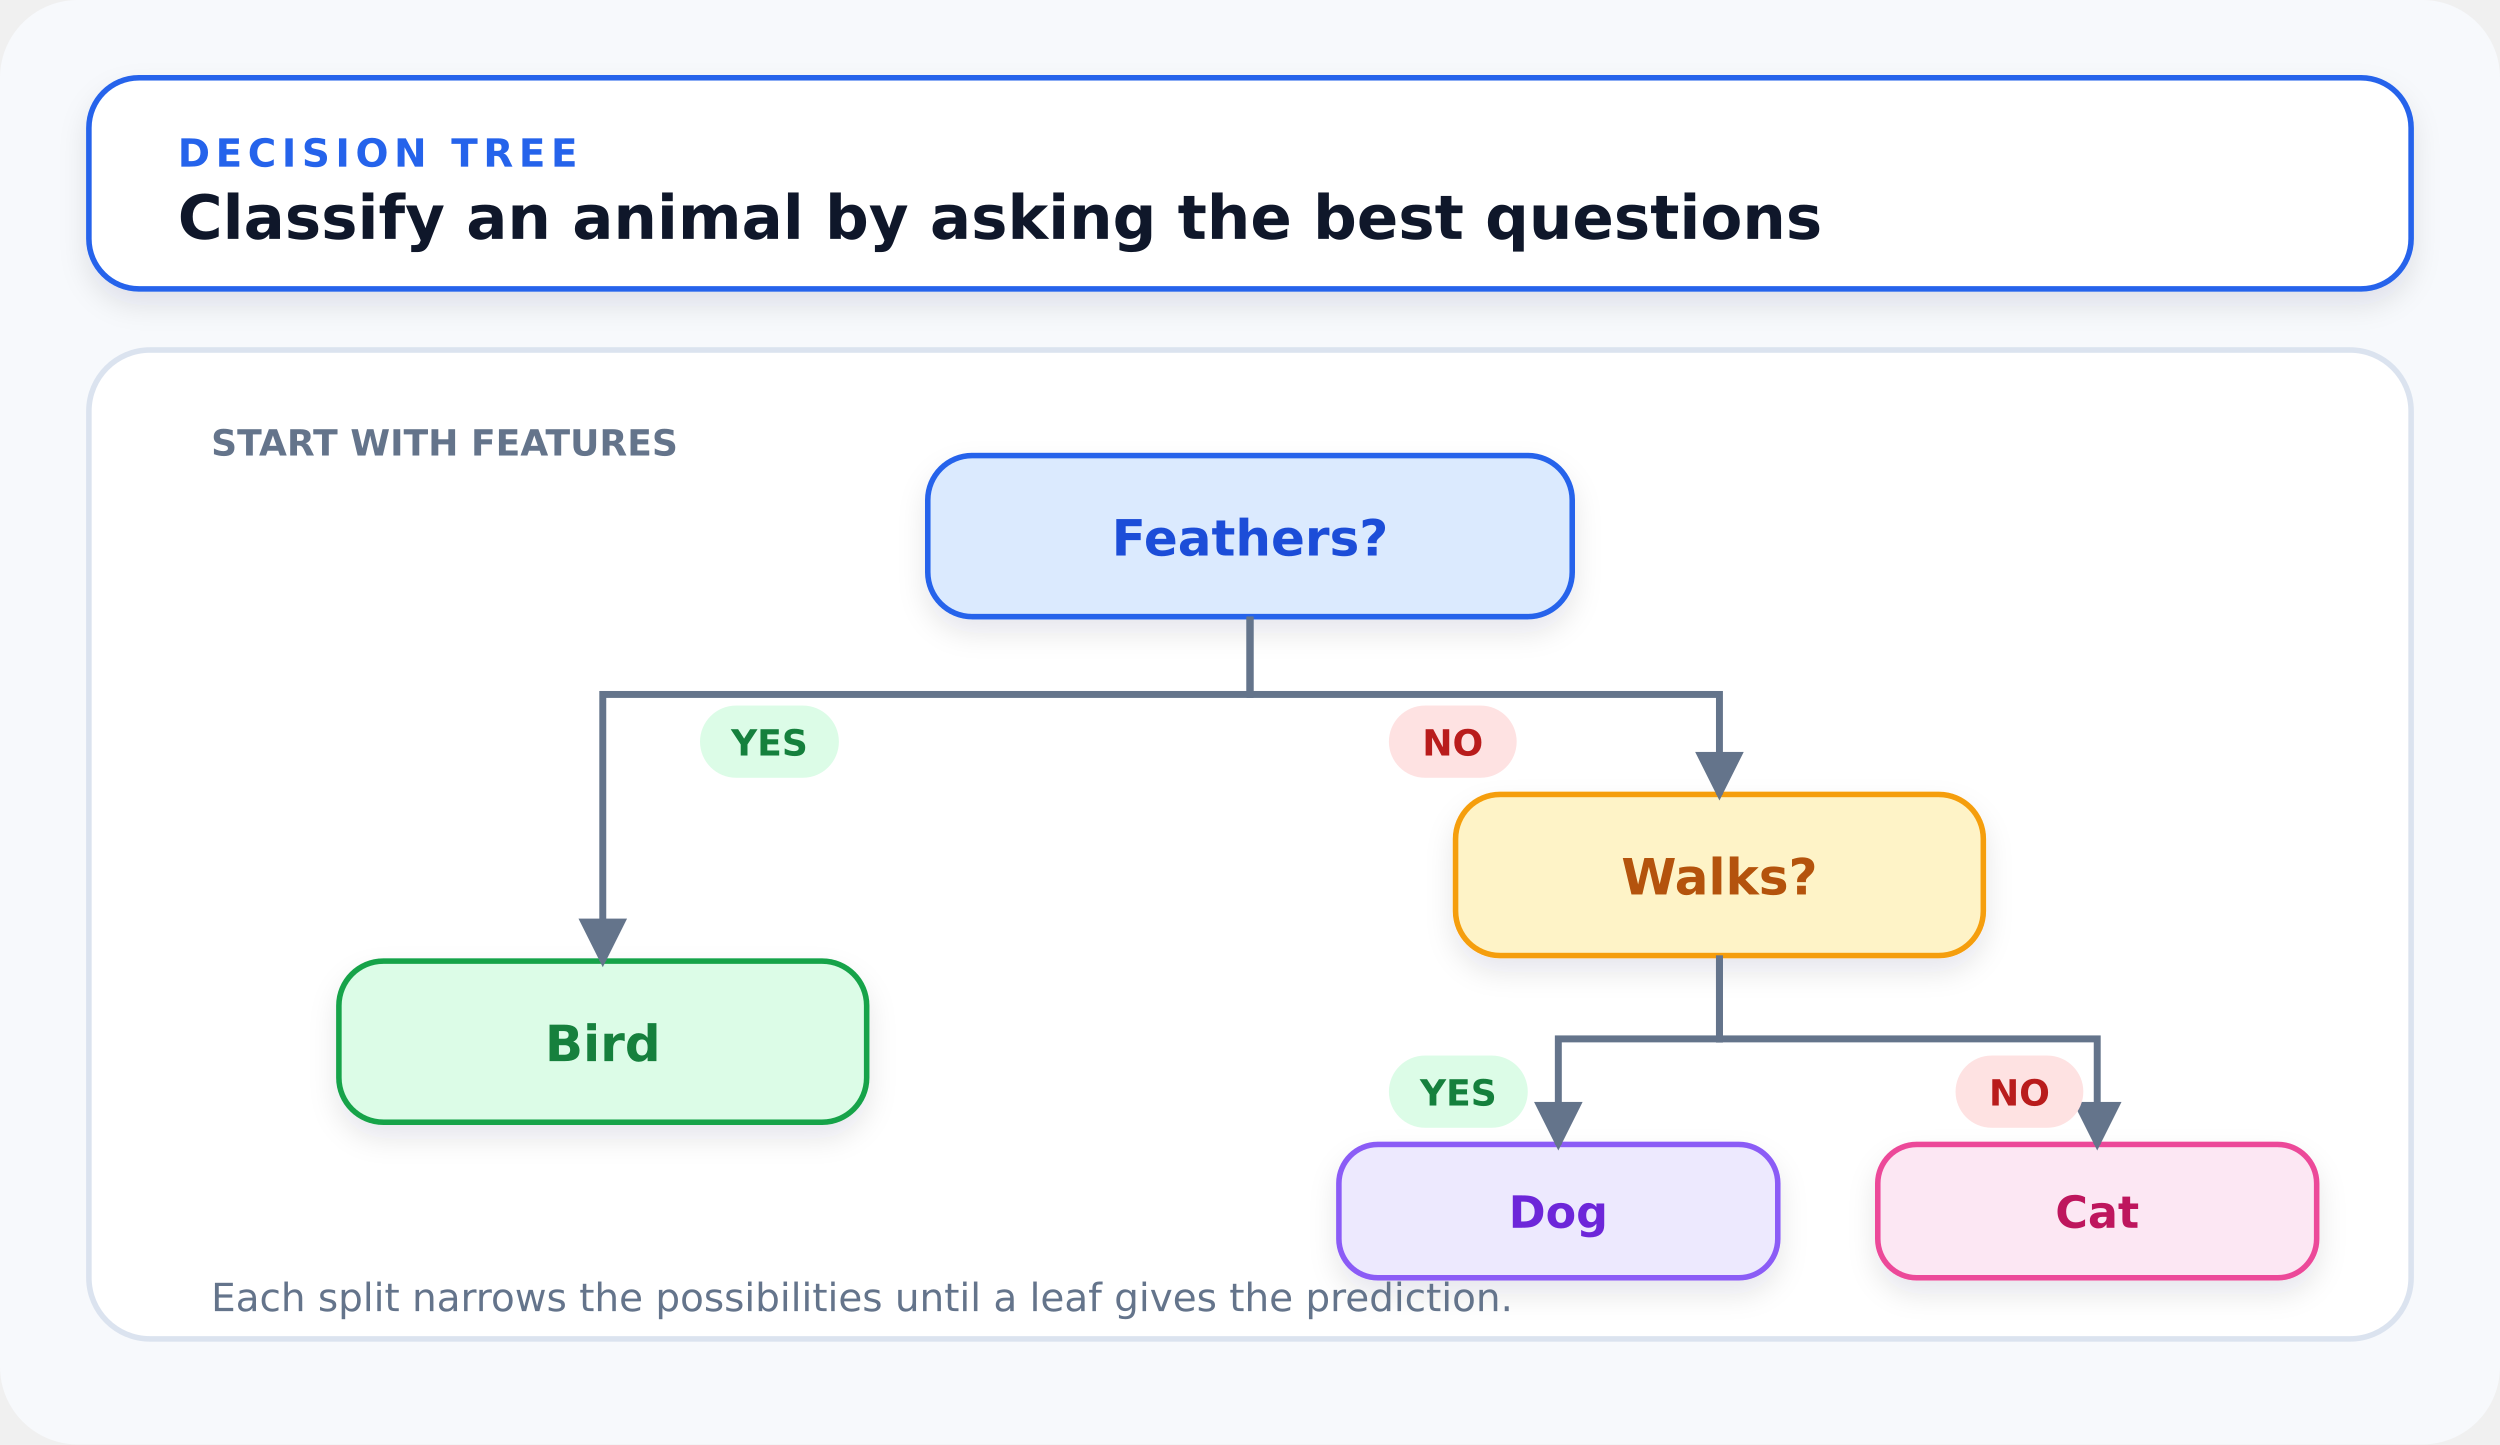
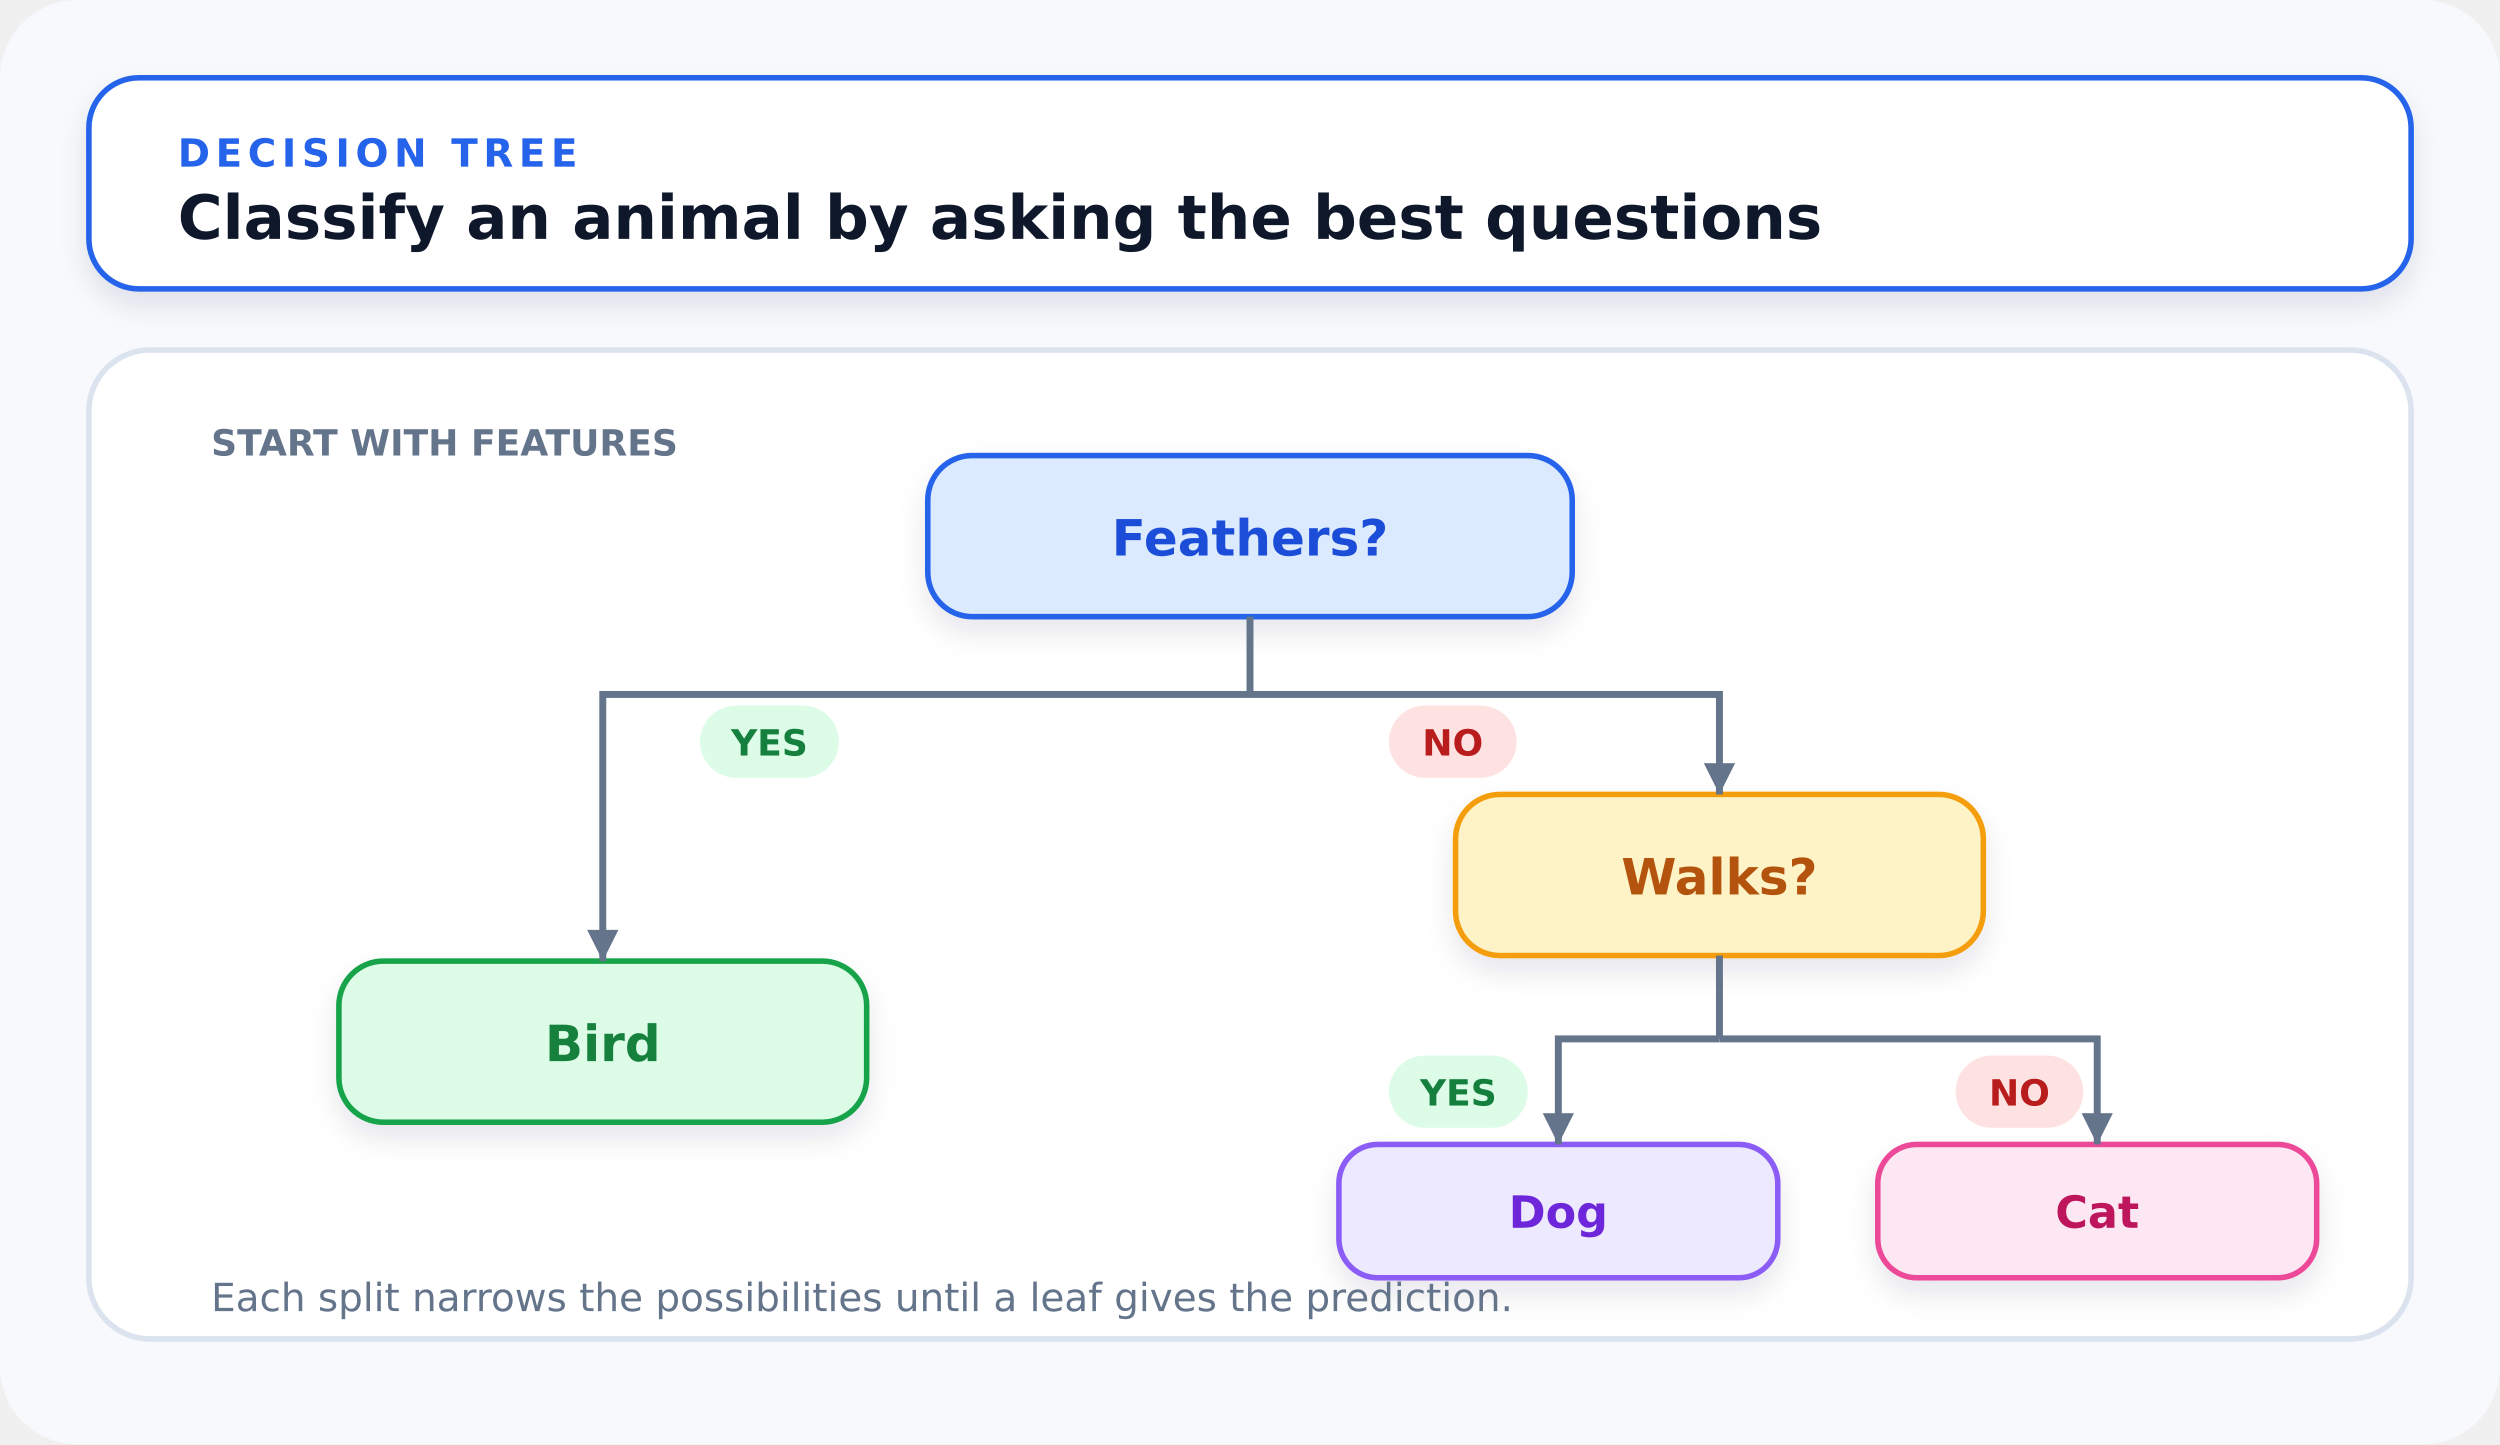
<svg xmlns="http://www.w3.org/2000/svg" viewBox="0 0 900 520" role="img" aria-label="Decision tree classifies animals with a sequence of yes or no questions">
  <defs>
-     <marker id="arrow" viewBox="0 0 8 8" refX="7" refY="4" markerWidth="7" markerHeight="7" orient="auto">
+     <marker id="arrow" viewBox="0 0 8 8" refX="8" refY="4" markerWidth="4.5" markerHeight="4.5" markerUnits="strokeWidth" orient="auto">
      <path d="M0 0L8 4L0 8Z" fill="#64748b" />
    </marker>
    <filter id="shadow" x="-20%" y="-20%" width="140%" height="140%">
      <feDropShadow dx="0" dy="5" stdDeviation="5" flood-color="#0f172a" flood-opacity=".10" />
    </filter>
  </defs>
  <rect width="900" height="520" rx="28" fill="#f7f9fc" />
  <rect x="32" y="28" width="836" height="76" rx="18" fill="#fff" stroke="#2563eb" stroke-width="2" filter="url(#shadow)" />
  <text x="64" y="60" font-family="DejaVu Sans, sans-serif" font-size="14" letter-spacing="2" fill="#2563eb" font-weight="700">DECISION TREE</text>
  <text x="64" y="86" font-family="DejaVu Sans, sans-serif" font-size="22" fill="#0f172a" font-weight="700">Classify an animal by asking the best questions</text>
  <rect x="32" y="126" width="836" height="356" rx="22" fill="#fff" stroke="#dbe3ef" stroke-width="2" />
  <text x="76" y="164" font-family="DejaVu Sans, sans-serif" font-size="13" fill="#64748b" font-weight="700">START WITH FEATURES</text>
  <g filter="url(#shadow)">
    <rect x="334" y="164" width="232" height="58" rx="16" fill="#dbeafe" stroke="#2563eb" stroke-width="2" />
    <text x="450" y="200" text-anchor="middle" font-family="DejaVu Sans, sans-serif" font-size="18" fill="#1d4ed8" font-weight="700">Feathers?</text>
    <rect x="122" y="346" width="190" height="58" rx="16" fill="#dcfce7" stroke="#16a34a" stroke-width="2" />
    <text x="217" y="382" text-anchor="middle" font-family="DejaVu Sans, sans-serif" font-size="18" fill="#15803d" font-weight="700">Bird</text>
    <rect x="524" y="286" width="190" height="58" rx="16" fill="#fef3c7" stroke="#f59e0b" stroke-width="2" />
    <text x="619" y="322" text-anchor="middle" font-family="DejaVu Sans, sans-serif" font-size="18" fill="#b45309" font-weight="700">Walks?</text>
    <rect x="482" y="412" width="158" height="48" rx="14" fill="#ede9fe" stroke="#8b5cf6" stroke-width="2" />
    <text x="561" y="442" text-anchor="middle" font-family="DejaVu Sans, sans-serif" font-size="16" fill="#6d28d9" font-weight="700">Dog</text>
    <rect x="676" y="412" width="158" height="48" rx="14" fill="#fce7f3" stroke="#ec4899" stroke-width="2" />
    <text x="755" y="442" text-anchor="middle" font-family="DejaVu Sans, sans-serif" font-size="16" fill="#be185d" font-weight="700">Cat</text>
  </g>
-   <path d="M450 222V250H217V346" fill="none" stroke="#64748b" stroke-width="2.5" marker-end="url(#arrow)" />
-   <path d="M450 222V250H619V286" fill="none" stroke="#64748b" stroke-width="2.5" marker-end="url(#arrow)" />
-   <path d="M619 344V374H561V412" fill="none" stroke="#64748b" stroke-width="2.5" marker-end="url(#arrow)" />
-   <path d="M619 344V374H755V412" fill="none" stroke="#64748b" stroke-width="2.5" marker-end="url(#arrow)" />
+   <path d="M450 222V250" fill="none" stroke="#64748b" stroke-width="2.5" />
+   <path d="M450 250H217V346" fill="none" stroke="#64748b" stroke-width="2.5" marker-end="url(#arrow)" />
+   <path d="M450 250H619V286" fill="none" stroke="#64748b" stroke-width="2.5" marker-end="url(#arrow)" />
+   <path d="M619 344V374" fill="none" stroke="#64748b" stroke-width="2.5" />
+   <path d="M619 374H561V412" fill="none" stroke="#64748b" stroke-width="2.5" marker-end="url(#arrow)" />
+   <path d="M619 374H755V412" fill="none" stroke="#64748b" stroke-width="2.5" marker-end="url(#arrow)" />
  <g font-family="DejaVu Sans, sans-serif" font-size="13" font-weight="700">
    <rect x="252" y="254" width="50" height="26" rx="13" fill="#dcfce7" />
    <text x="277" y="272" text-anchor="middle" fill="#15803d">YES</text>
    <rect x="500" y="254" width="46" height="26" rx="13" fill="#fee2e2" />
    <text x="523" y="272" text-anchor="middle" fill="#b91c1c">NO</text>
    <rect x="500" y="380" width="50" height="26" rx="13" fill="#dcfce7" />
    <text x="525" y="398" text-anchor="middle" fill="#15803d">YES</text>
    <rect x="704" y="380" width="46" height="26" rx="13" fill="#fee2e2" />
    <text x="727" y="398" text-anchor="middle" fill="#b91c1c">NO</text>
  </g>
  <text x="76" y="472" font-family="DejaVu Sans, sans-serif" font-size="14" fill="#64748b">Each split narrows the possibilities until a leaf gives the prediction.</text>
</svg>
